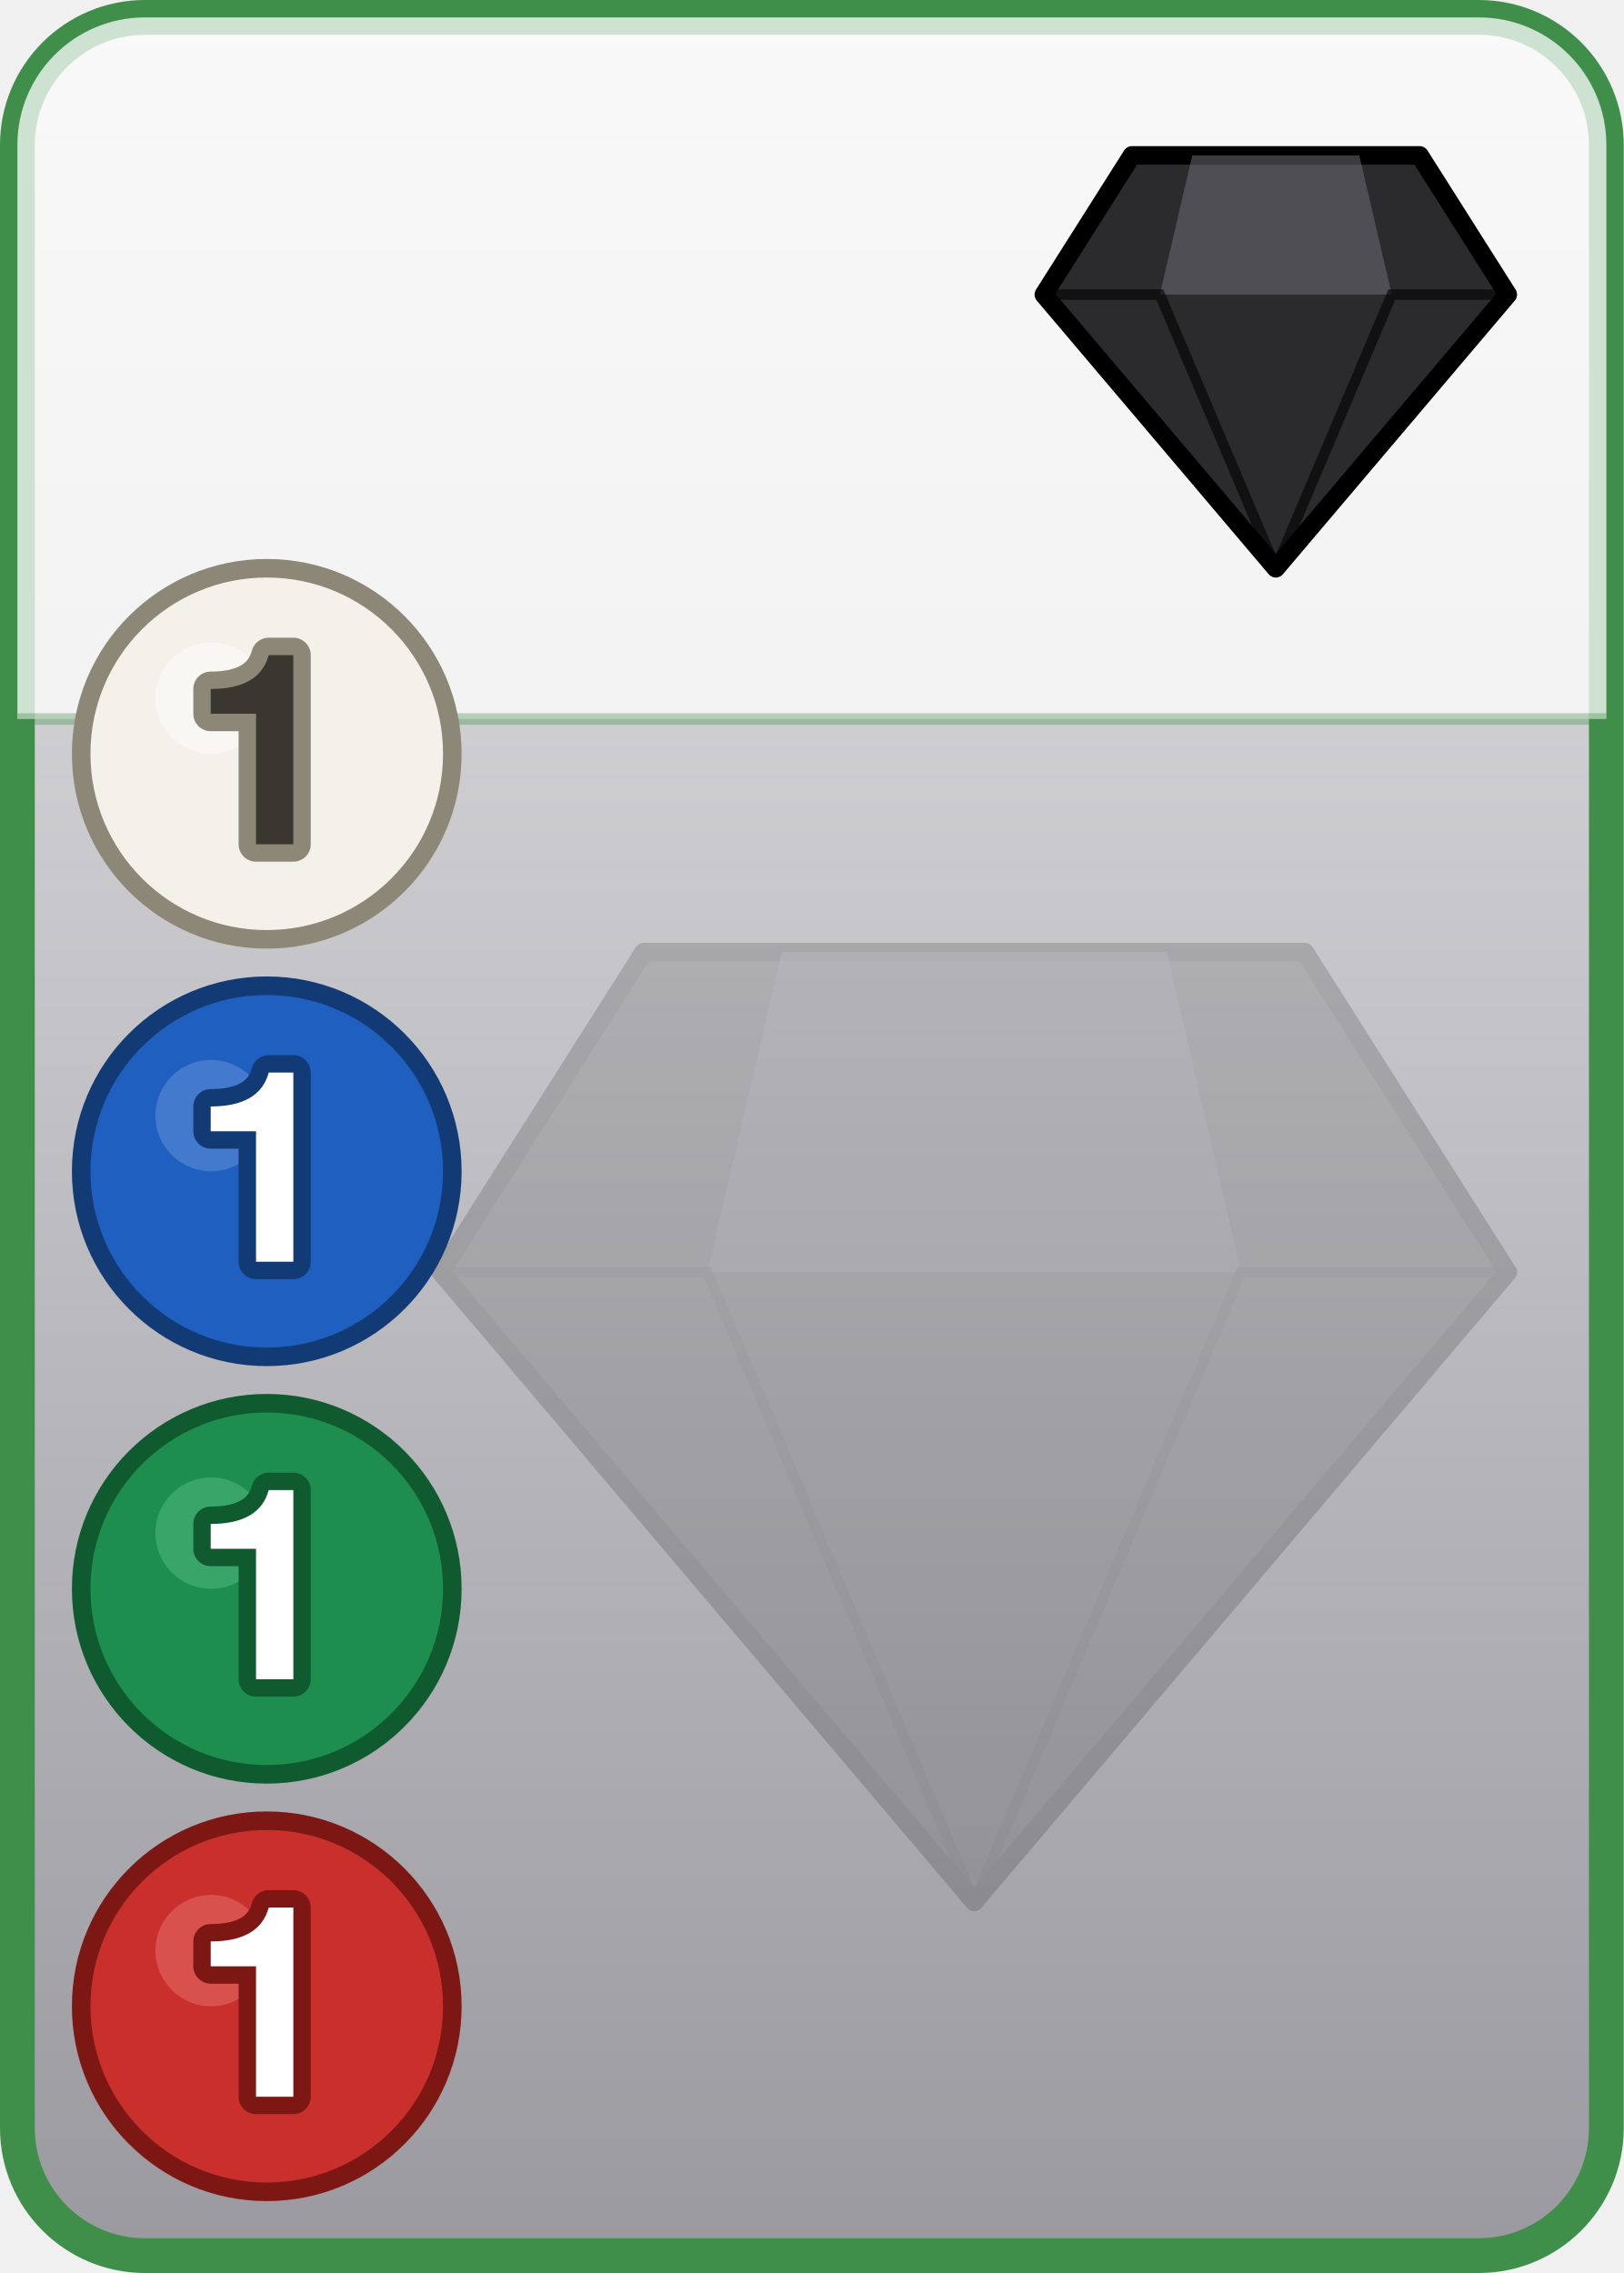
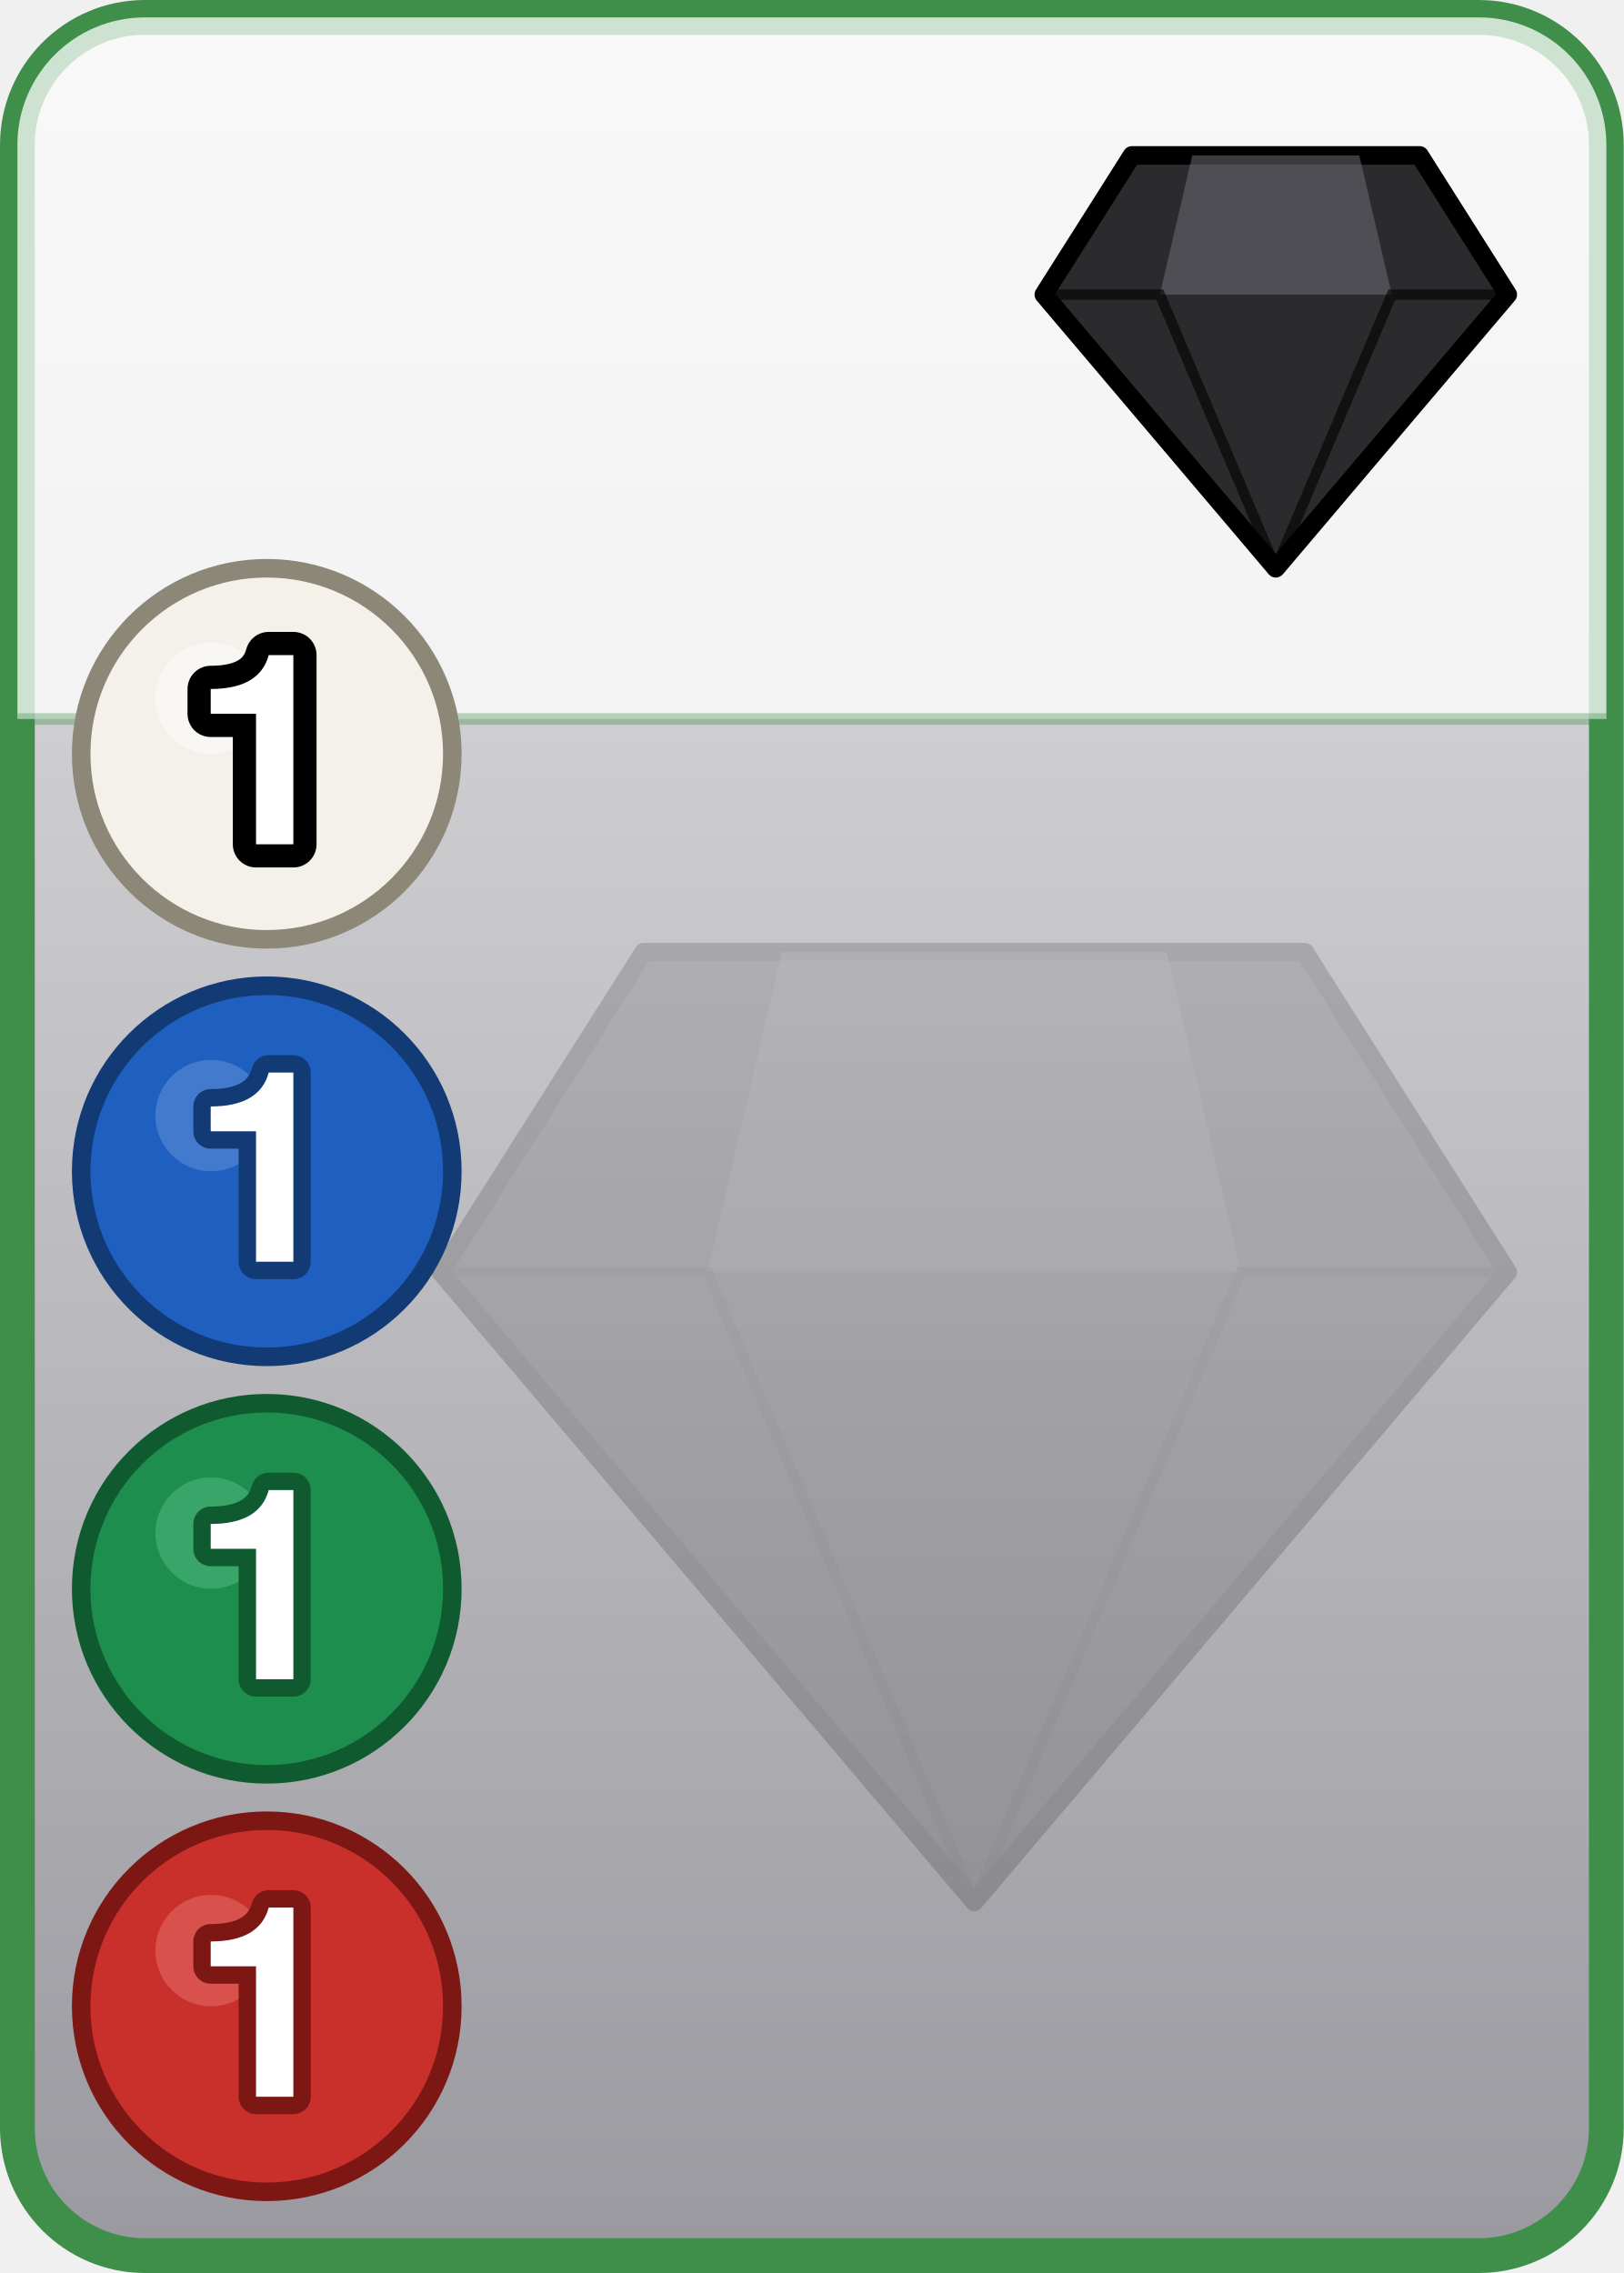
<svg xmlns="http://www.w3.org/2000/svg" width="140" height="196" viewBox="0 0 140 196" role="img" aria-label="レベル1 0点 ボーナス黒 コスト白1・青1・緑1・赤1">
  <defs>
    <linearGradient id="bgc21" x1="0" y1="0" x2="0" y2="1">
      <stop offset="0" stop-color="#E6E6E8" />
      <stop offset="1" stop-color="#9A9AA0" />
    </linearGradient>
  </defs>
  <rect x="1.5" y="1.5" width="137" height="193" rx="11" fill="url(#bgc21)" stroke="#3F8F4A" stroke-width="3" />
  <g opacity="0.16">
    <polygon points="55.5,82.1 112.5,82.1 130.0,109.7 84.0,164.0 38.0,109.7" fill="#2B2B2E" stroke="#000000" stroke-width="1.6" stroke-linejoin="round" />
    <polygon points="67.4,82.1 100.6,82.1 107.0,109.7 61.0,109.7" fill="#6C6C72" opacity="0.55" />
    <polyline points="38.0,109.7 61.0,109.7 84.0,164.0" fill="none" stroke="#000000" stroke-width="0.9" opacity="0.6" />
    <polyline points="130.0,109.7 107.0,109.7 84.0,164.0" fill="none" stroke="#000000" stroke-width="0.9" opacity="0.6" />
  </g>
  <path d="M1.5,62 V12.5 A11,11 0 0 1 12.5,1.5 H127.5 A11,11 0 0 1 138.5,12.5 V62 Z" fill="#FFFFFF" opacity="0.74" />
  <line x1="1.5" y1="62" x2="138.5" y2="62" stroke="#3F8F4A" stroke-width="1" opacity="0.35" />
  <polygon points="97.6,13.4 122.4,13.4 130.0,25.4 110.0,49.0 90.0,25.4" fill="#2B2B2E" stroke="#000000" stroke-width="1.6" stroke-linejoin="round" />
  <polygon points="102.8,13.4 117.2,13.4 120.0,25.4 100.0,25.4" fill="#6C6C72" opacity="0.55" />
  <polyline points="90.0,25.4 100.0,25.4 110.0,49.0" fill="none" stroke="#000000" stroke-width="0.9" opacity="0.6" />
  <polyline points="130.0,25.4 120.0,25.4 110.0,49.0" fill="none" stroke="#000000" stroke-width="0.9" opacity="0.6" />
  <circle cx="23" cy="65" r="16" fill="#F4F1EA" stroke="#8D8778" stroke-width="1.6" />
  <circle cx="18.2" cy="60.2" r="4.8" fill="#FFFFFF" opacity="0.45" />
-   <text x="23" y="72.8" text-anchor="middle" font-size="23" font-weight="800" fill="#3A3730" stroke="#8D8778" stroke-width="3" paint-order="stroke" stroke-linejoin="round" font-family="'Helvetica Neue', Helvetica, Arial, sans-serif">1</text>
+   <text x="23" y="72.8" text-anchor="middle" font-size="23" font-weight="800" fill="#FFFFFF" stroke="#000000" stroke-width="4" paint-order="stroke" stroke-linejoin="round" font-family="'Helvetica Neue', Helvetica, Arial, sans-serif">1</text>
  <circle cx="23" cy="101" r="16" fill="#1F5FBF" stroke="#123A75" stroke-width="1.6" />
  <circle cx="18.2" cy="96.2" r="4.8" fill="#6E9BE0" opacity="0.45" />
  <text x="23" y="108.8" text-anchor="middle" font-size="23" font-weight="800" fill="#FFFFFF" stroke="#123A75" stroke-width="3" paint-order="stroke" stroke-linejoin="round" font-family="'Helvetica Neue', Helvetica, Arial, sans-serif">1</text>
  <circle cx="23" cy="137" r="16" fill="#1E8E4E" stroke="#105A30" stroke-width="1.6" />
  <circle cx="18.2" cy="132.2" r="4.8" fill="#5CC189" opacity="0.45" />
  <text x="23" y="144.8" text-anchor="middle" font-size="23" font-weight="800" fill="#FFFFFF" stroke="#105A30" stroke-width="3" paint-order="stroke" stroke-linejoin="round" font-family="'Helvetica Neue', Helvetica, Arial, sans-serif">1</text>
  <circle cx="23" cy="173" r="16" fill="#C9302C" stroke="#7D1714" stroke-width="1.6" />
  <circle cx="18.2" cy="168.2" r="4.8" fill="#EE7A76" opacity="0.45" />
  <text x="23" y="180.8" text-anchor="middle" font-size="23" font-weight="800" fill="#FFFFFF" stroke="#7D1714" stroke-width="3" paint-order="stroke" stroke-linejoin="round" font-family="'Helvetica Neue', Helvetica, Arial, sans-serif">1</text>
</svg>
